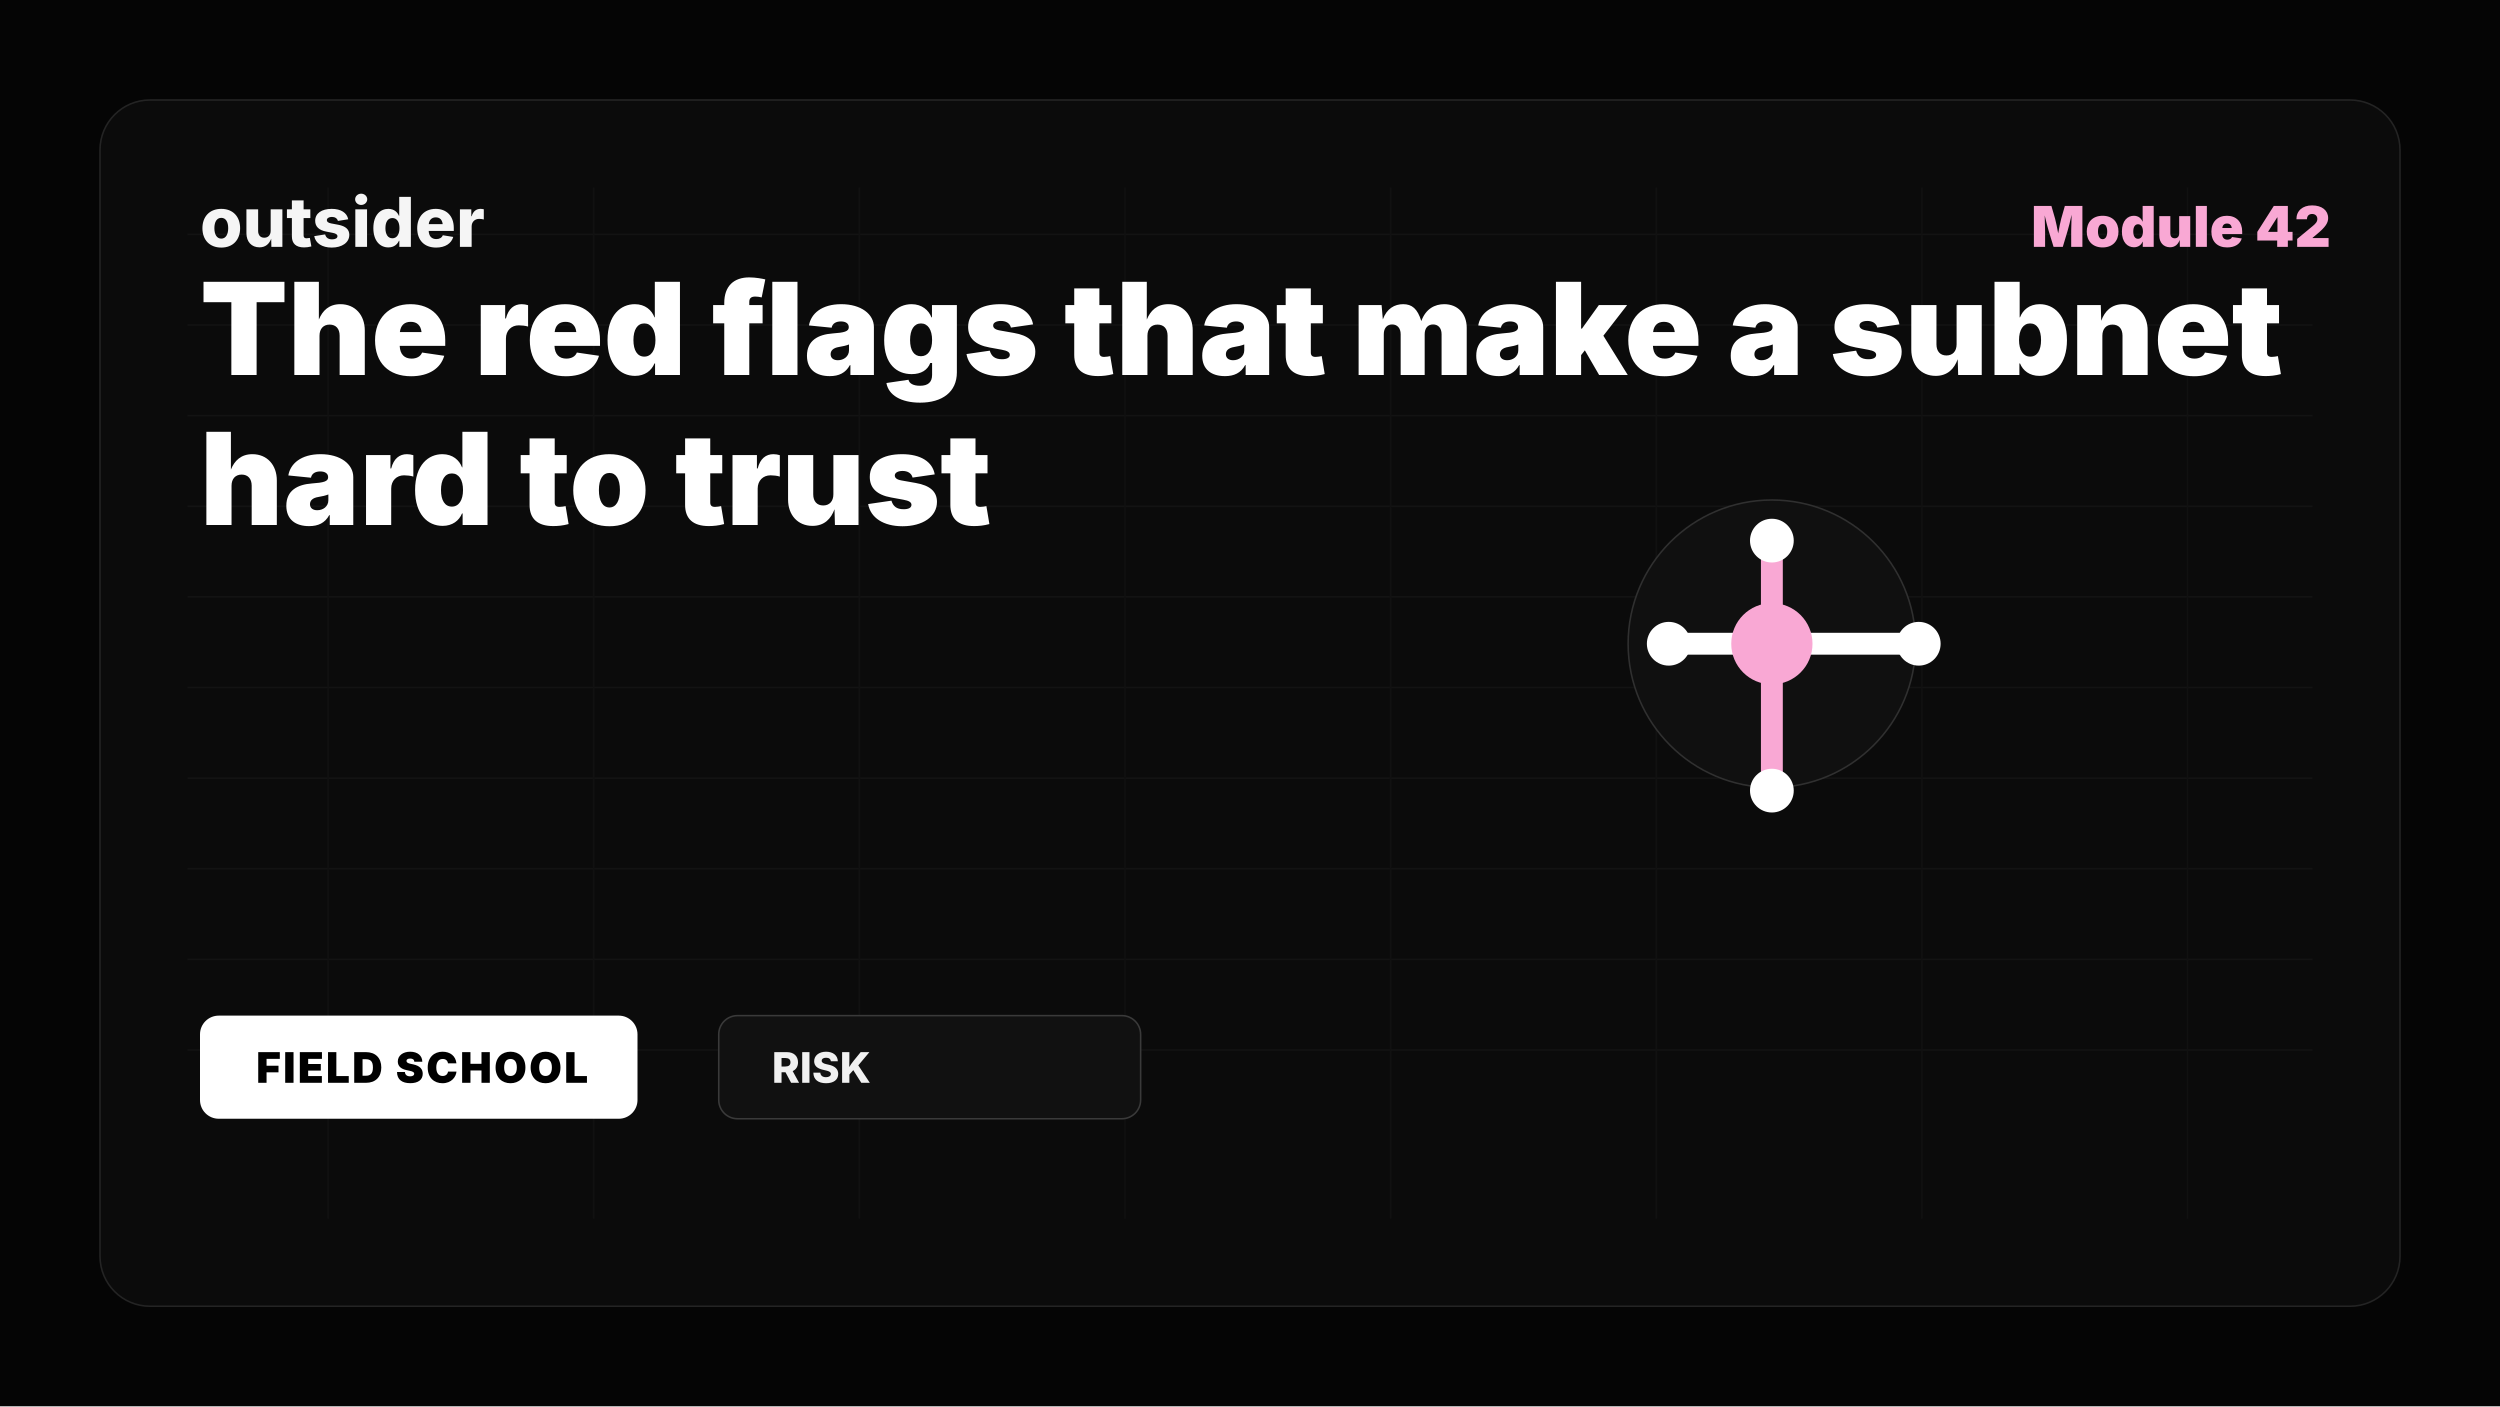
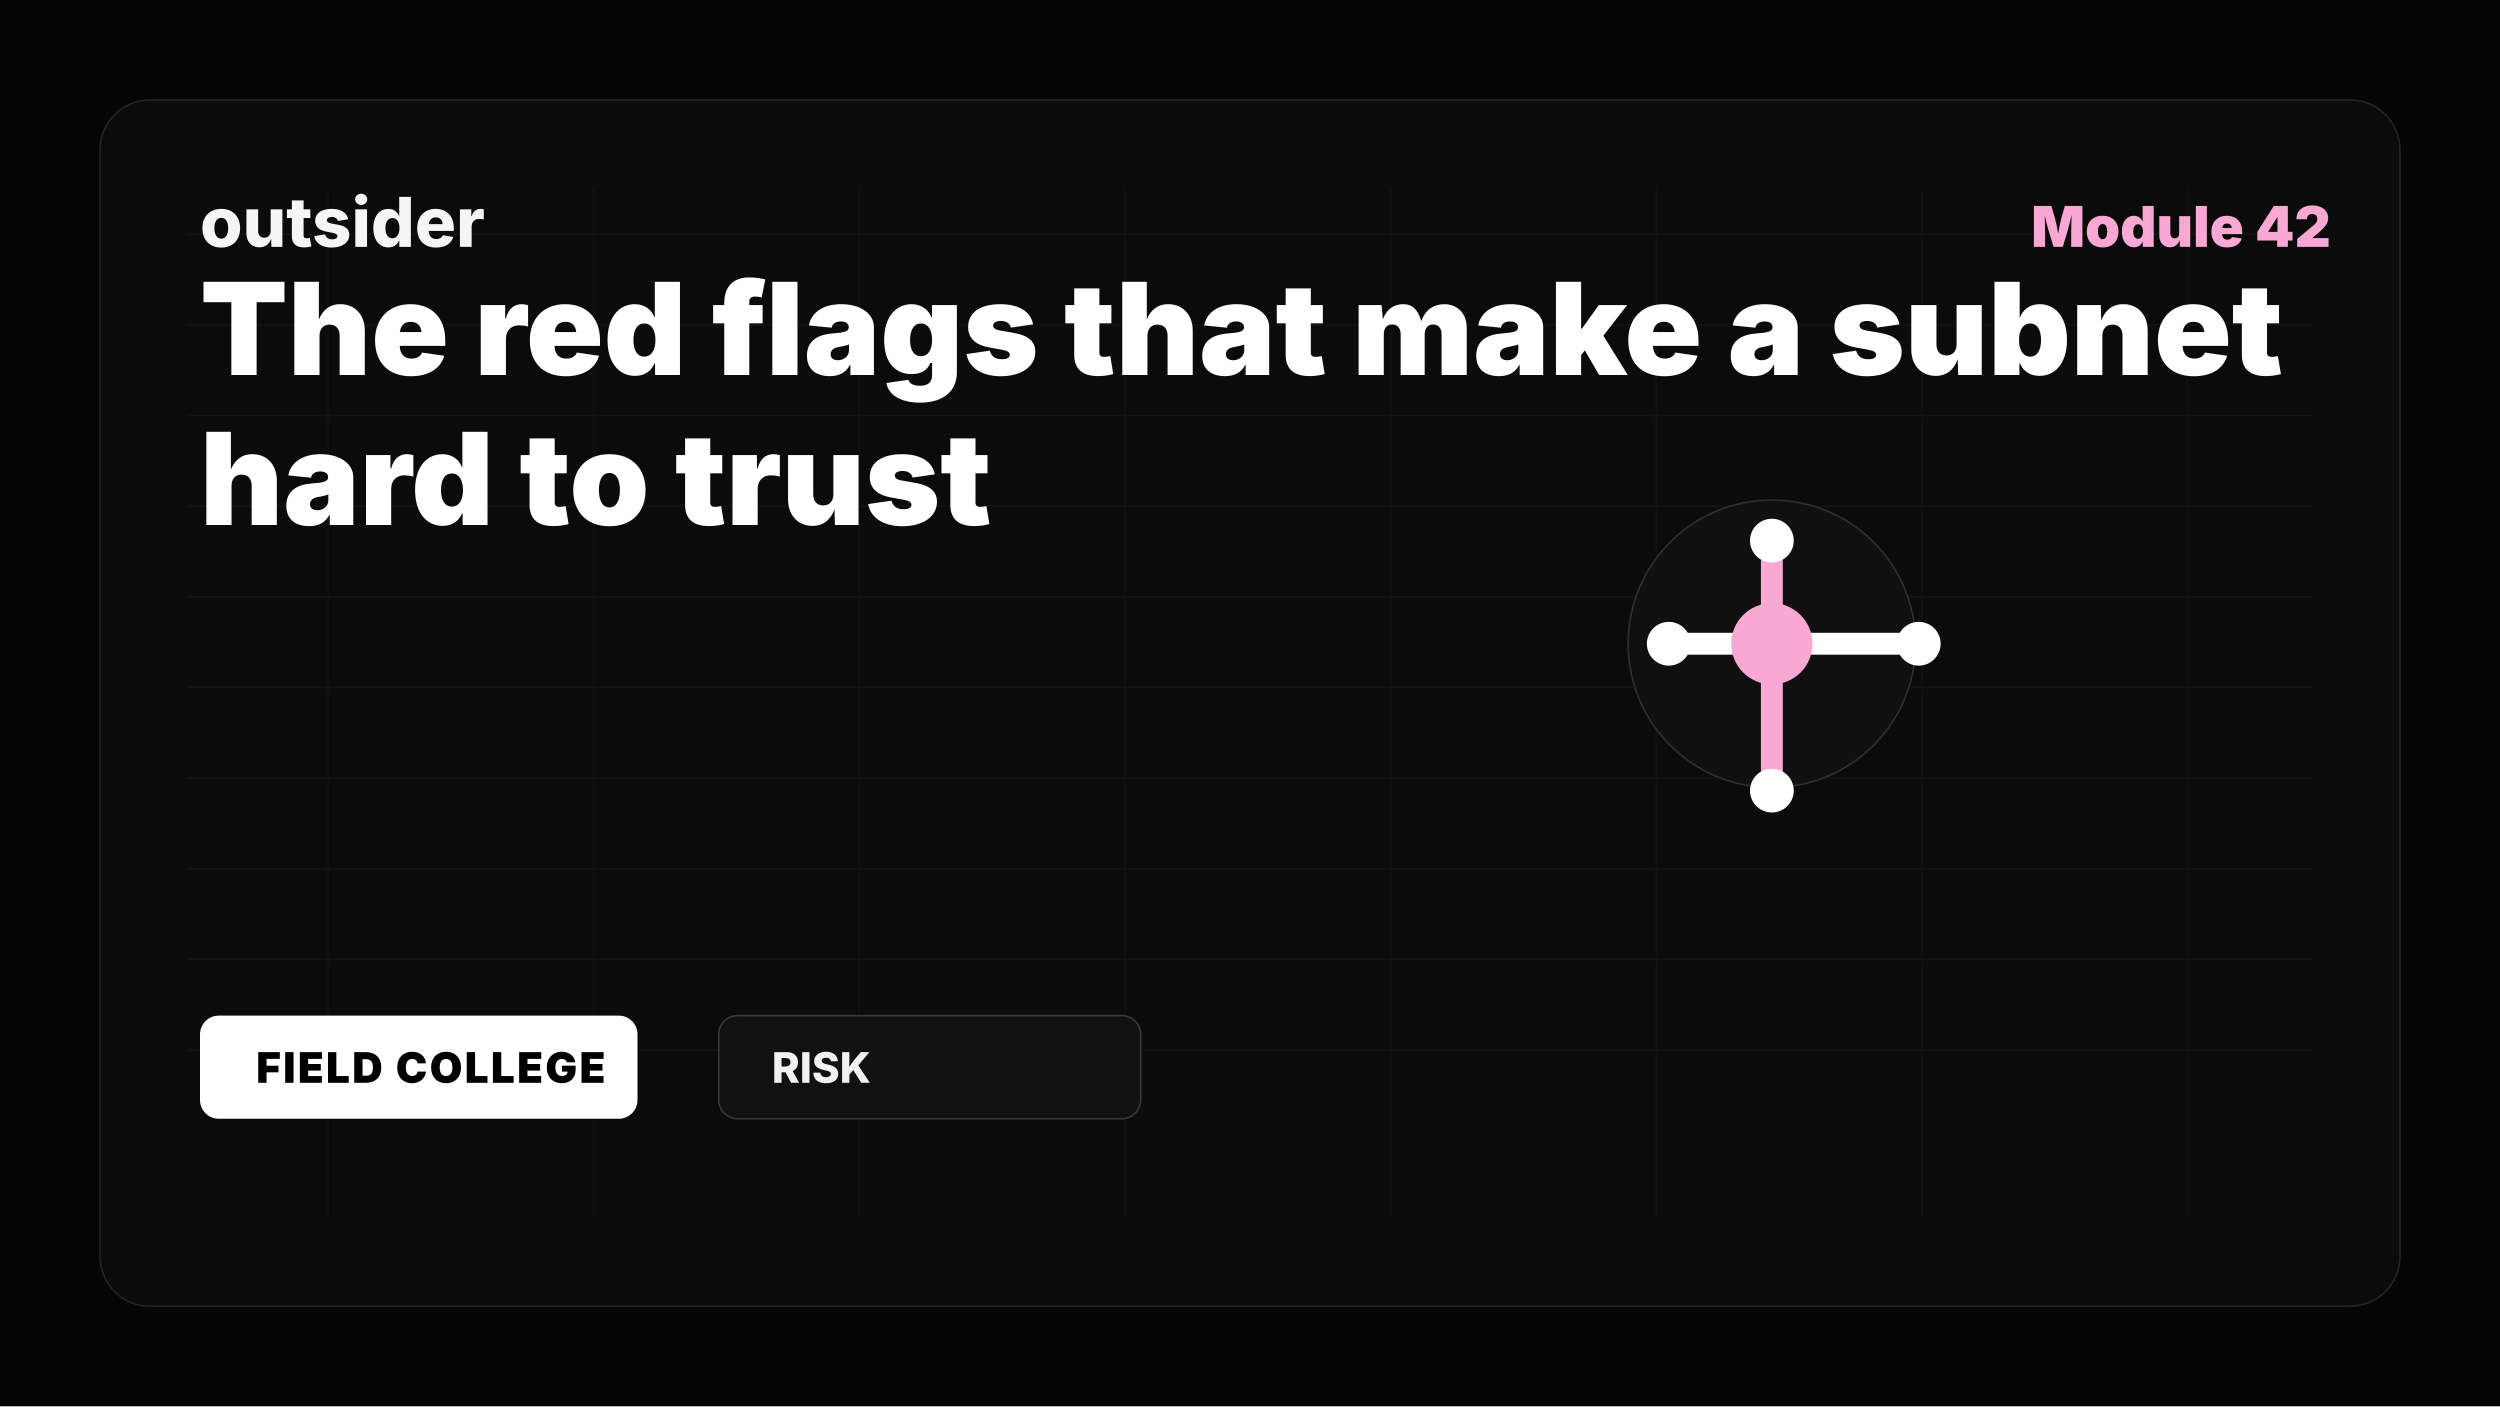
<svg xmlns="http://www.w3.org/2000/svg" width="1600" height="900" viewBox="0 0 1600 900" fill="none">
  <rect width="1600" height="900" fill="#050505" />
  <rect x="64" y="64" width="1472" height="772" rx="32" fill="#0B0B0B" stroke="#242424" />
  <g opacity="0.55">
    <path d="M120 150H1480" stroke="#191919" />
    <path d="M120 208H1480" stroke="#191919" />
    <path d="M120 266H1480" stroke="#191919" />
    <path d="M120 324H1480" stroke="#191919" />
    <path d="M120 382H1480" stroke="#191919" />
    <path d="M120 440H1480" stroke="#191919" />
    <path d="M120 498H1480" stroke="#191919" />
    <path d="M120 556H1480" stroke="#191919" />
    <path d="M120 614H1480" stroke="#191919" />
    <path d="M120 672H1480" stroke="#191919" />
    <path d="M210 120V780" stroke="#151515" />
    <path d="M380 120V780" stroke="#151515" />
    <path d="M550 120V780" stroke="#151515" />
    <path d="M720 120V780" stroke="#151515" />
    <path d="M890 120V780" stroke="#151515" />
    <path d="M1060 120V780" stroke="#151515" />
    <path d="M1230 120V780" stroke="#151515" />
    <path d="M1400 120V780" stroke="#151515" />
  </g>
  <text x="128" y="158" fill="#F5F5F5" font-family="Inter, Arial, sans-serif" font-size="44" font-weight="800">outsider</text>
  <text x="1300" y="158" fill="#F9A8D4" font-family="Inter, Arial, sans-serif" font-size="36" font-weight="900">Module 42</text>
  <text x="128" y="240" fill="#FFFFFF" font-family="Inter, Arial, sans-serif" font-size="82" font-weight="900">The red flags that make a subnet</text>
  <text x="128" y="336" fill="#FFFFFF" font-family="Inter, Arial, sans-serif" font-size="82" font-weight="900">hard to trust</text>
  <rect x="128" y="650" width="280" height="66" rx="12" fill="#FFFFFF" />
-   <text x="164" y="693" fill="#000000" font-family="Inter, Arial, sans-serif" font-size="27" font-weight="900" letter-spacing="1.5">FIELD SCHOOL</text>
+   <text x="164" y="693" fill="#000000" font-family="Inter, Arial, sans-serif" font-size="27" font-weight="900" letter-spacing="1.5">FIELD COLLEGE</text>
  <rect x="460" y="650" width="270" height="66" rx="12" fill="#111111" stroke="#3A3A3A" />
  <text x="494" y="693" fill="#F1F1F1" font-family="Inter, Arial, sans-serif" font-size="27" font-weight="800">RISK</text>
  <g transform="translate(1040 318)">
    <circle cx="94" cy="94" r="92" fill="#101010" stroke="#303030" />
    <path d="M94 28V188" stroke="#F9A8D4" stroke-width="14" stroke-linecap="round" />
    <path d="M28 94H188" stroke="#FFFFFF" stroke-width="14" stroke-linecap="round" />
    <circle cx="94" cy="94" r="26" fill="#F9A8D4" />
    <circle cx="94" cy="28" r="14" fill="#FFFFFF" />
    <circle cx="188" cy="94" r="14" fill="#FFFFFF" />
    <circle cx="94" cy="188" r="14" fill="#FFFFFF" />
    <circle cx="28" cy="94" r="14" fill="#FFFFFF" />
  </g>
</svg>
